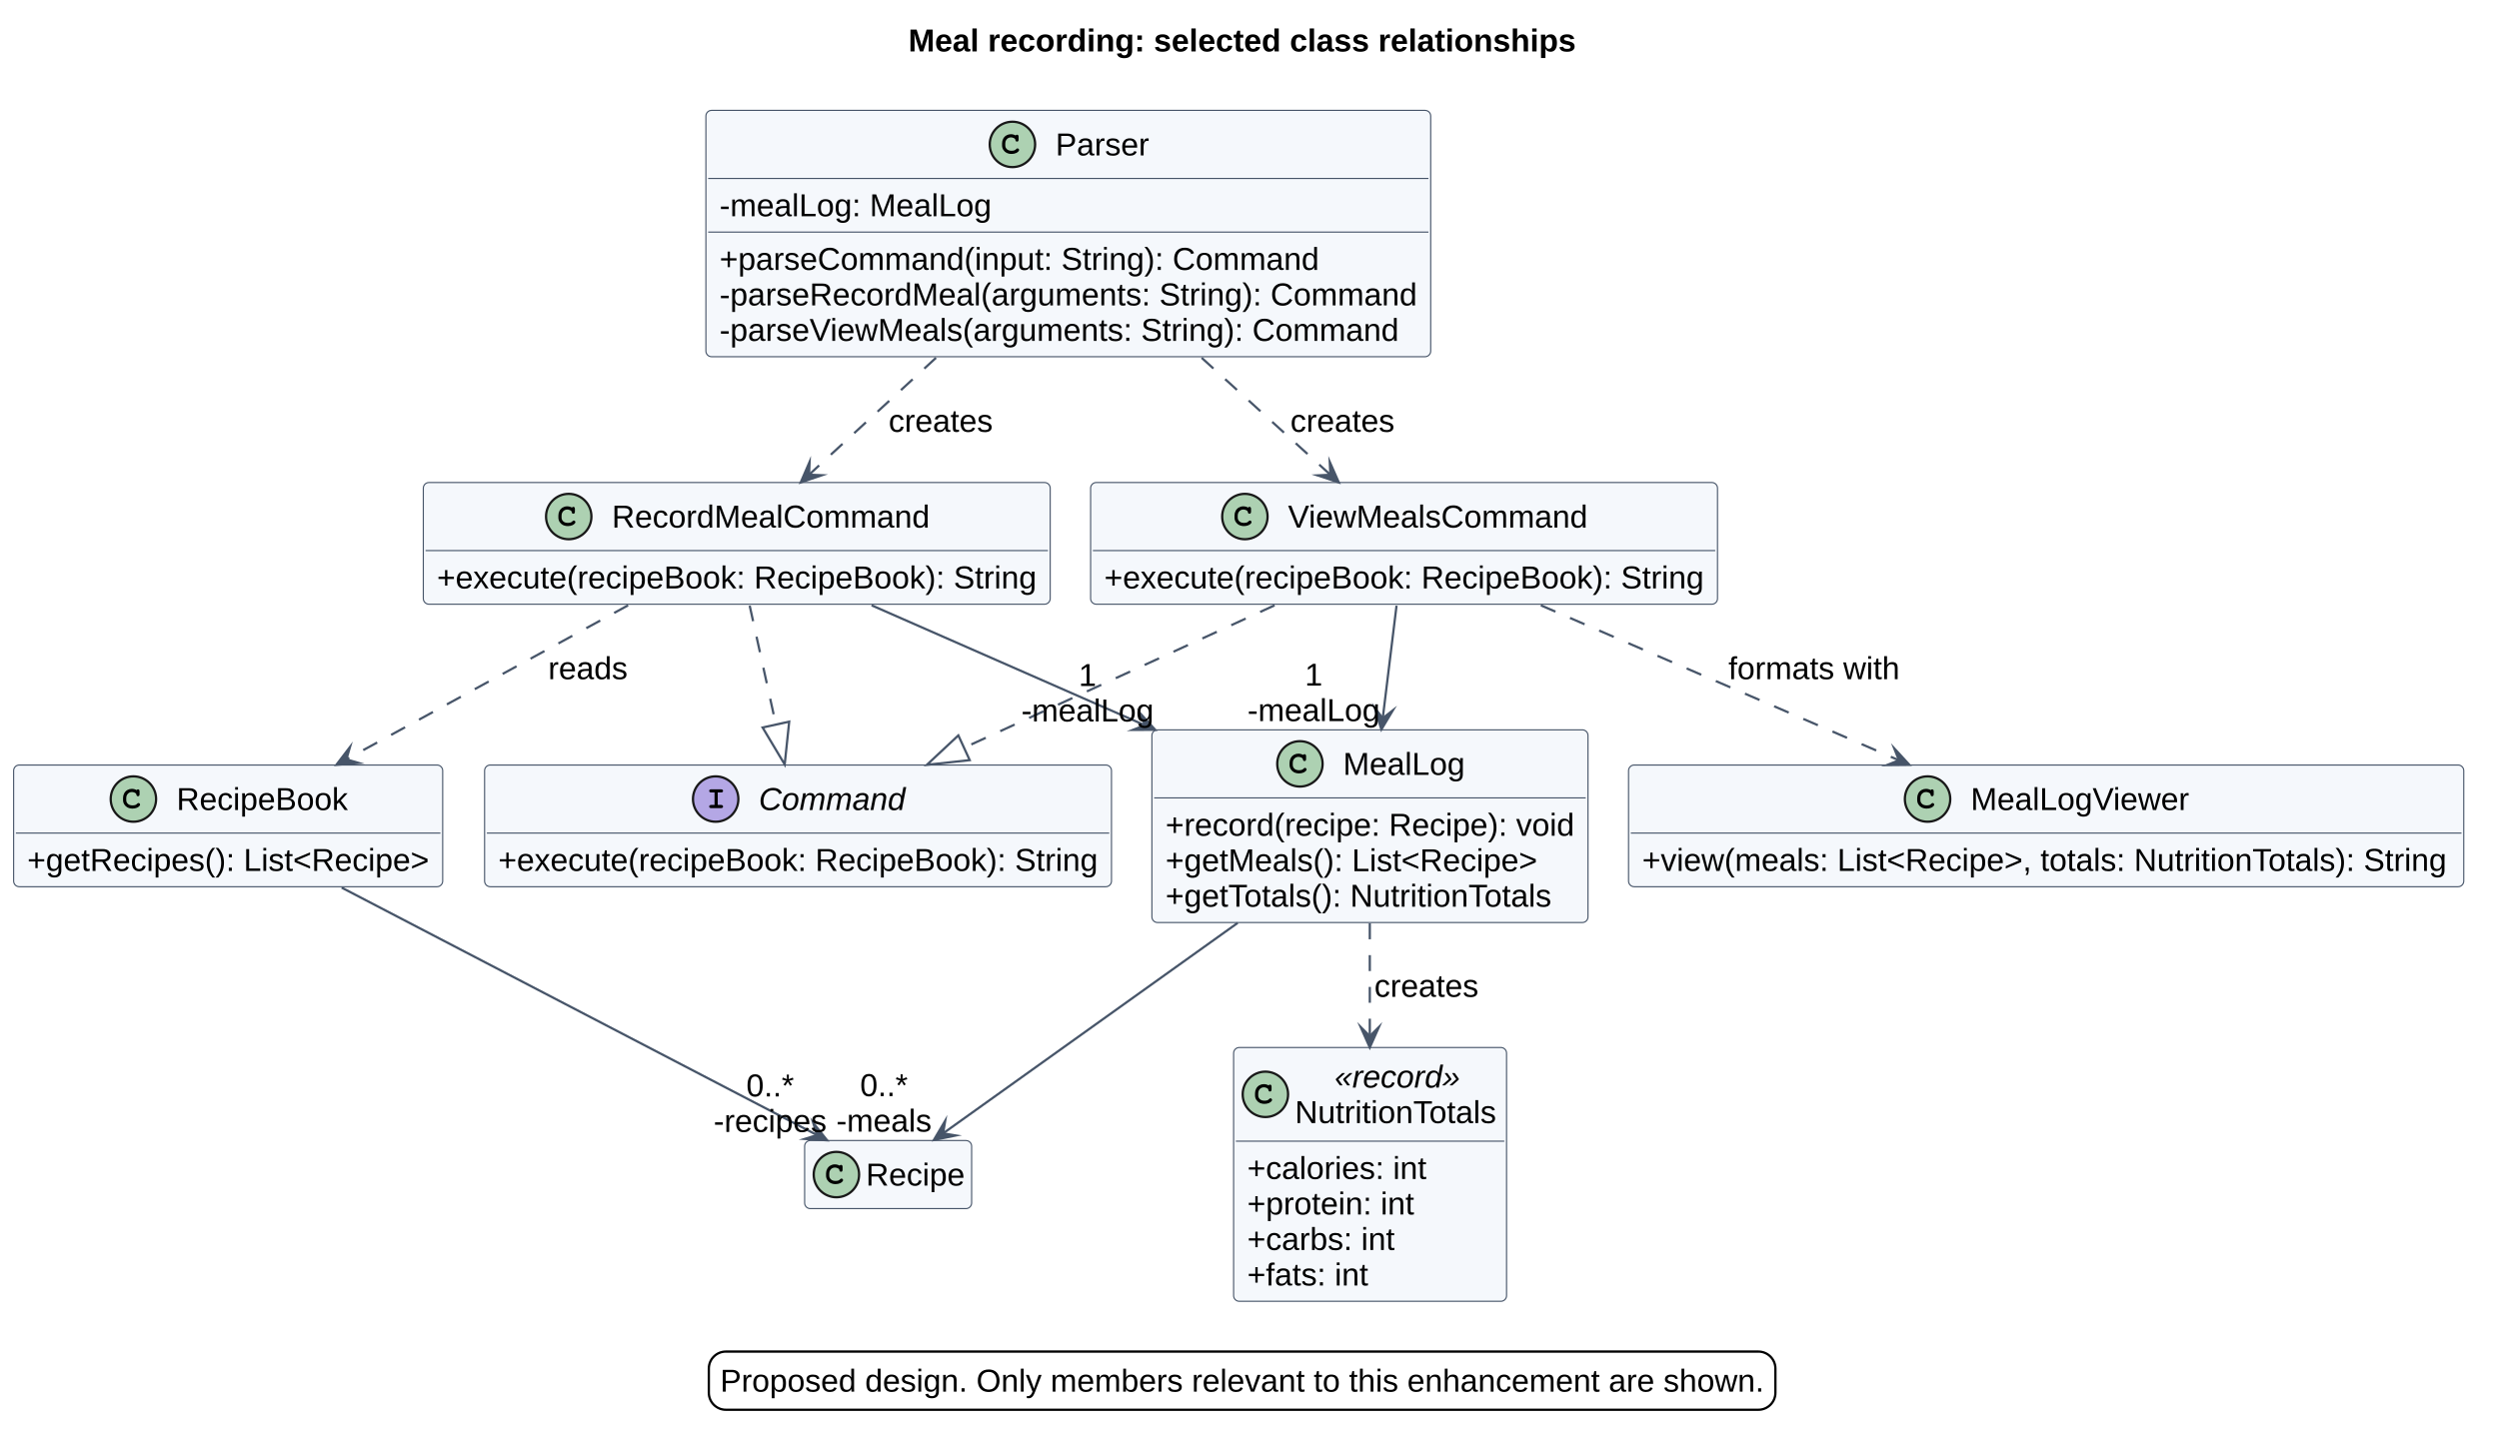
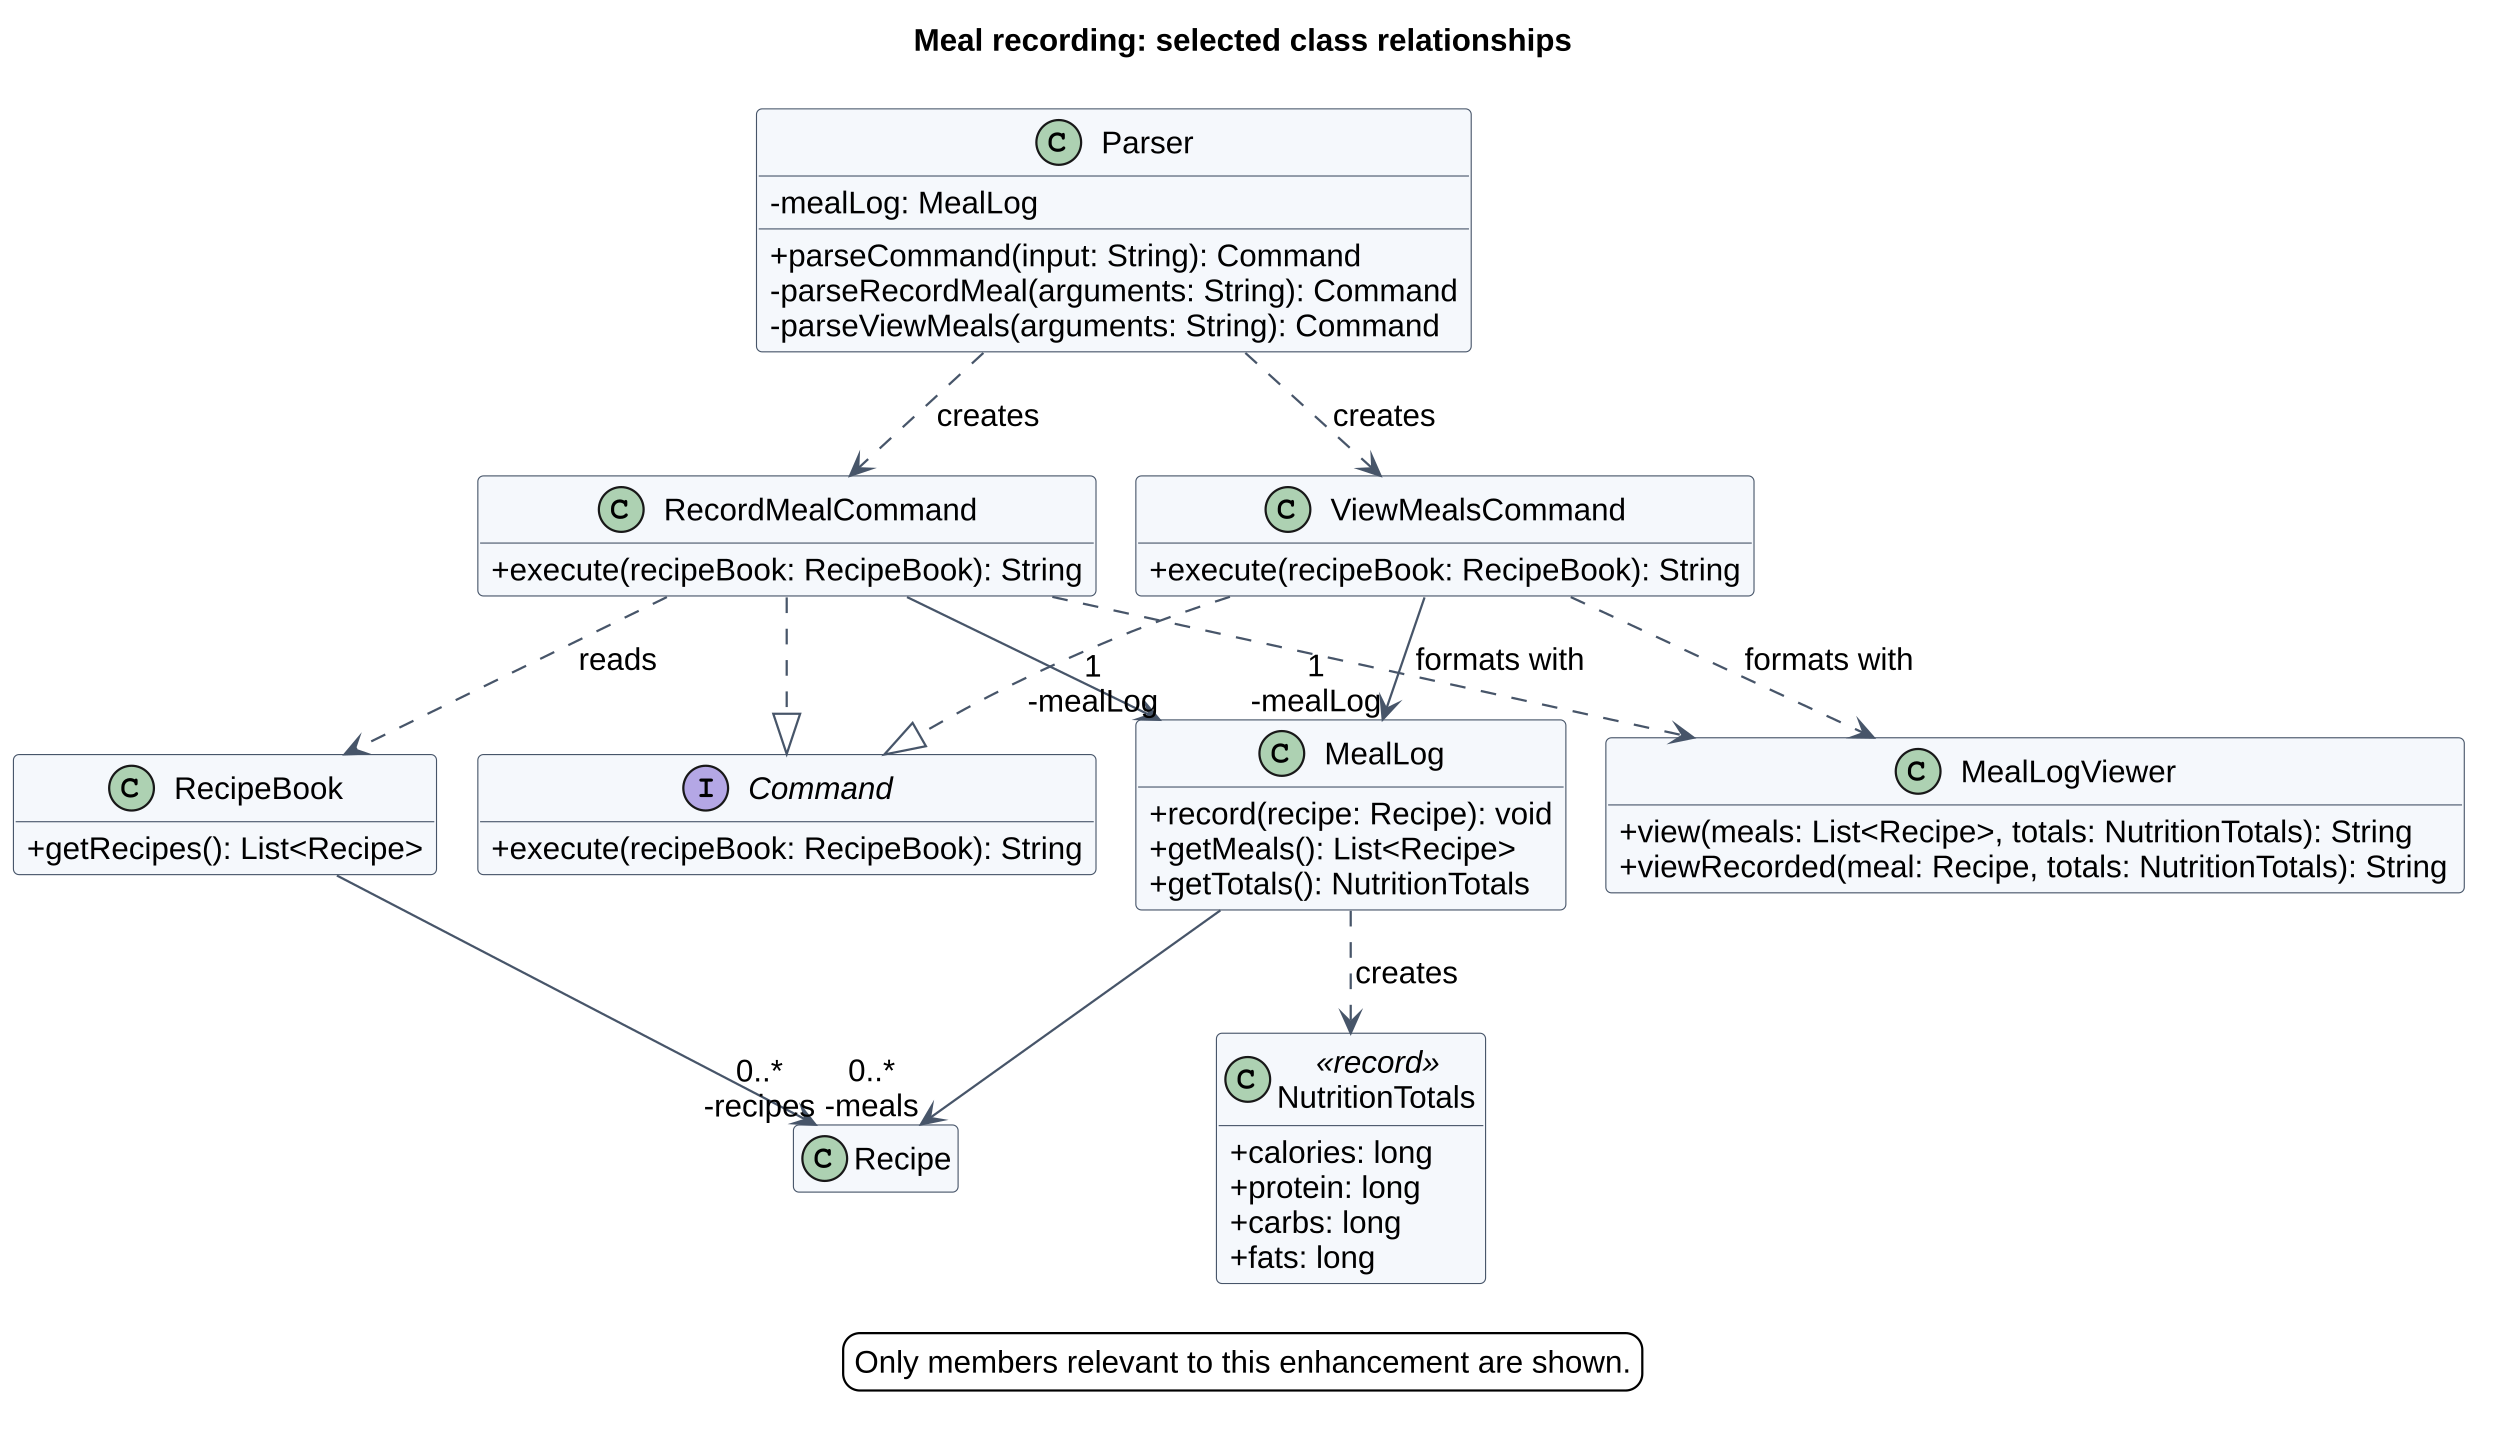
- <svg xmlns="http://www.w3.org/2000/svg" version="1.1" data-diagram-type="CLASS" style="width:1101px;height:640px;background:#FFFFFF;" width="1101px" height="640px" viewBox="0 0 1101 640" zoomAndPan="magnify" preserveAspectRatio="none" contentStyleType="text/css">
+ <svg xmlns="http://www.w3.org/2000/svg" version="1.1" data-diagram-type="CLASS" style="width:1117px;height:640px;background:#FFFFFF;" width="1117px" height="640px" viewBox="0 0 1117 640" zoomAndPan="magnify" preserveAspectRatio="none" contentStyleType="text/css">
  <defs />
  <g font-family="sans-serif" lengthAdjust="spacing">
    <g class="title" data-source-line="3">
-       <text x="400.195" y="22.674" fill="#000" font-size="14" textLength="294.109" font-weight="700" font-family="Arial">Meal recording: selected class relationships</text>
+       <text x="408.195" y="22.674" fill="#000" font-size="14" textLength="294.109" font-weight="700" font-family="Arial">Meal recording: selected class relationships</text>
    </g>
    <g class="entity" data-qualified-name="Parser" id="ent0001" data-source-line="9">
-       <rect x="311" y="48.641" width="319.337" height="108.563" fill="#F5F8FC" style="stroke:#475569;stroke-width:0.5;" rx="2.5" ry="2.5" />
-       <ellipse cx="446.051" cy="63.641" rx="10" ry="10" fill="#ADD1B2" style="stroke:#181818;stroke-width:1;" />
-       <path d="M447.458,59.703 Q447.583,59.531 447.739,59.453 Q447.895,59.359 448.067,59.359 Q448.379,59.359 448.567,59.578 Q448.77,59.781 448.77,60.281 L448.77,61.469 Q448.77,61.984 448.567,62.203 Q448.379,62.406 448.067,62.406 Q447.786,62.406 447.614,62.25 Q447.442,62.094 447.364,61.672 Q447.317,61.375 447.176,61.219 Q446.895,60.906 446.379,60.734 Q445.879,60.547 445.379,60.547 Q444.754,60.547 444.223,60.828 Q443.692,61.094 443.286,61.719 Q442.895,62.328 442.895,63.172 L442.895,64.078 Q442.895,65.094 443.629,65.766 Q444.364,66.438 445.661,66.438 Q446.442,66.438 446.989,66.234 Q447.301,66.109 447.661,65.75 Q447.879,65.531 447.989,65.469 Q448.114,65.391 448.27,65.391 Q448.551,65.391 448.77,65.609 Q448.989,65.828 448.989,66.109 Q448.989,66.391 448.692,66.719 Q448.27,67.203 447.614,67.469 Q446.739,67.844 445.676,67.844 Q444.426,67.844 443.426,67.328 Q442.629,66.922 442.051,66.047 Q441.489,65.156 441.489,64.109 L441.489,63.156 Q441.489,62.063 441.989,61.125 Q442.504,60.172 443.411,59.656 Q444.317,59.141 445.317,59.141 Q445.926,59.141 446.458,59.281 Q446.989,59.422 447.458,59.703 Z " fill="#000" />
-       <text x="465.051" y="68.494" fill="#000" font-size="14" textLength="41.234" font-family="Arial">Parser</text>
-       <line x1="312" y1="78.641" x2="629.337" y2="78.641" style="stroke:#475569;stroke-width:0.5;" />
-       <text x="317" y="95.314" fill="#000" font-size="14" textLength="119.848" font-family="Arial">-mealLog: MealLog</text>
-       <line x1="312" y1="102.281" x2="629.337" y2="102.281" style="stroke:#475569;stroke-width:0.5;" />
-       <text x="317" y="118.955" fill="#000" font-size="14" textLength="264.168" font-family="Arial">+parseCommand(input: String): Command</text>
-       <text x="317" y="134.596" fill="#000" font-size="14" textLength="307.337" font-family="Arial">-parseRecordMeal(arguments: String): Command</text>
-       <text x="317" y="150.236" fill="#000" font-size="14" textLength="299.551" font-family="Arial">-parseViewMeals(arguments: String): Command</text>
+       <rect x="338" y="48.641" width="319.337" height="108.563" fill="#F5F8FC" style="stroke:#475569;stroke-width:0.5;" rx="2.5" ry="2.5" />
+       <ellipse cx="473.051" cy="63.641" rx="10" ry="10" fill="#ADD1B2" style="stroke:#181818;stroke-width:1;" />
+       <path d="M474.458,59.703 Q474.583,59.531 474.739,59.453 Q474.895,59.359 475.067,59.359 Q475.379,59.359 475.567,59.578 Q475.77,59.781 475.77,60.281 L475.77,61.469 Q475.77,61.984 475.567,62.203 Q475.379,62.406 475.067,62.406 Q474.786,62.406 474.614,62.25 Q474.442,62.094 474.364,61.672 Q474.317,61.375 474.176,61.219 Q473.895,60.906 473.379,60.734 Q472.879,60.547 472.379,60.547 Q471.754,60.547 471.223,60.828 Q470.692,61.094 470.286,61.719 Q469.895,62.328 469.895,63.172 L469.895,64.078 Q469.895,65.094 470.629,65.766 Q471.364,66.438 472.661,66.438 Q473.442,66.438 473.989,66.234 Q474.301,66.109 474.661,65.75 Q474.879,65.531 474.989,65.469 Q475.114,65.391 475.27,65.391 Q475.551,65.391 475.77,65.609 Q475.989,65.828 475.989,66.109 Q475.989,66.391 475.692,66.719 Q475.27,67.203 474.614,67.469 Q473.739,67.844 472.676,67.844 Q471.426,67.844 470.426,67.328 Q469.629,66.922 469.051,66.047 Q468.489,65.156 468.489,64.109 L468.489,63.156 Q468.489,62.063 468.989,61.125 Q469.504,60.172 470.411,59.656 Q471.317,59.141 472.317,59.141 Q472.926,59.141 473.458,59.281 Q473.989,59.422 474.458,59.703 Z " fill="#000" />
+       <text x="492.051" y="68.494" fill="#000" font-size="14" textLength="41.234" font-family="Arial">Parser</text>
+       <line x1="339" y1="78.641" x2="656.337" y2="78.641" style="stroke:#475569;stroke-width:0.5;" />
+       <text x="344" y="95.314" fill="#000" font-size="14" textLength="119.848" font-family="Arial">-mealLog: MealLog</text>
+       <line x1="339" y1="102.281" x2="656.337" y2="102.281" style="stroke:#475569;stroke-width:0.5;" />
+       <text x="344" y="118.955" fill="#000" font-size="14" textLength="264.168" font-family="Arial">+parseCommand(input: String): Command</text>
+       <text x="344" y="134.596" fill="#000" font-size="14" textLength="307.337" font-family="Arial">-parseRecordMeal(arguments: String): Command</text>
+       <text x="344" y="150.236" fill="#000" font-size="14" textLength="299.551" font-family="Arial">-parseViewMeals(arguments: String): Command</text>
    </g>
    <g class="entity" data-qualified-name="Command" id="ent0002" data-source-line="15">
      <rect x="213.5" y="337.141" width="276.195" height="53.641" fill="#F5F8FC" style="stroke:#475569;stroke-width:0.5;" rx="2.5" ry="2.5" />
      <ellipse cx="315.308" cy="352.141" rx="10" ry="10" fill="#B4A7E5" style="stroke:#181818;stroke-width:1;" />
      <path d="M316.214,349.25 L316.214,354.734 L317.621,354.734 Q318.136,354.734 318.339,354.938 Q318.558,355.125 318.558,355.438 Q318.558,355.75 318.339,355.953 Q318.136,356.141 317.621,356.141 L313.386,356.141 Q312.886,356.141 312.667,355.953 Q312.464,355.75 312.464,355.438 Q312.464,355.125 312.667,354.938 Q312.886,354.734 313.386,354.734 L314.808,354.734 L314.808,349.25 L313.386,349.25 Q312.886,349.25 312.667,349.063 Q312.464,348.859 312.464,348.547 Q312.464,348.234 312.667,348.047 Q312.886,347.844 313.386,347.844 L317.621,347.859 Q318.136,347.859 318.339,348.047 Q318.558,348.234 318.558,348.547 Q318.558,348.859 318.339,349.063 Q318.136,349.25 317.621,349.25 L316.214,349.25 Z " fill="#000" />
      <text x="334.308" y="356.994" fill="#000" font-size="14" textLength="64.579" font-style="italic" font-family="Arial">Command</text>
      <line x1="214.5" y1="367.141" x2="488.695" y2="367.141" style="stroke:#475569;stroke-width:0.5;" />
      <text x="219.5" y="383.814" fill="#000" font-size="14" textLength="264.195" font-family="Arial">+execute(recipeBook: RecipeBook): String</text>
    </g>
    <g class="entity" data-qualified-name="RecordMealCommand" id="ent0003" data-source-line="18">
-       <rect x="186.5" y="212.641" width="276.195" height="53.641" fill="#F5F8FC" style="stroke:#475569;stroke-width:0.5;" rx="2.5" ry="2.5" />
-       <ellipse cx="250.57" cy="227.641" rx="10" ry="10" fill="#ADD1B2" style="stroke:#181818;stroke-width:1;" />
-       <path d="M251.977,223.703 Q252.102,223.531 252.258,223.453 Q252.414,223.359 252.586,223.359 Q252.898,223.359 253.086,223.578 Q253.289,223.781 253.289,224.281 L253.289,225.469 Q253.289,225.984 253.086,226.203 Q252.898,226.406 252.586,226.406 Q252.305,226.406 252.133,226.25 Q251.961,226.094 251.883,225.672 Q251.836,225.375 251.695,225.219 Q251.414,224.906 250.898,224.734 Q250.398,224.547 249.898,224.547 Q249.273,224.547 248.742,224.828 Q248.211,225.094 247.805,225.719 Q247.414,226.328 247.414,227.172 L247.414,228.078 Q247.414,229.094 248.148,229.766 Q248.883,230.438 250.18,230.438 Q250.961,230.438 251.508,230.234 Q251.82,230.109 252.18,229.75 Q252.398,229.531 252.508,229.469 Q252.633,229.391 252.789,229.391 Q253.07,229.391 253.289,229.609 Q253.508,229.828 253.508,230.109 Q253.508,230.391 253.211,230.719 Q252.789,231.203 252.133,231.469 Q251.258,231.844 250.195,231.844 Q248.945,231.844 247.945,231.328 Q247.148,230.922 246.57,230.047 Q246.008,229.156 246.008,228.109 L246.008,227.156 Q246.008,226.063 246.508,225.125 Q247.023,224.172 247.93,223.656 Q248.836,223.141 249.836,223.141 Q250.445,223.141 250.977,223.281 Q251.508,223.422 251.977,223.703 Z " fill="#000" />
-       <text x="269.57" y="232.494" fill="#000" font-size="14" textLength="140.055" font-family="Arial">RecordMealCommand</text>
-       <line x1="187.5" y1="242.641" x2="461.695" y2="242.641" style="stroke:#475569;stroke-width:0.5;" />
-       <text x="192.5" y="259.314" fill="#000" font-size="14" textLength="264.195" font-family="Arial">+execute(recipeBook: RecipeBook): String</text>
+       <rect x="213.5" y="212.641" width="276.195" height="53.641" fill="#F5F8FC" style="stroke:#475569;stroke-width:0.5;" rx="2.5" ry="2.5" />
+       <ellipse cx="277.57" cy="227.641" rx="10" ry="10" fill="#ADD1B2" style="stroke:#181818;stroke-width:1;" />
+       <path d="M278.977,223.703 Q279.102,223.531 279.258,223.453 Q279.414,223.359 279.586,223.359 Q279.898,223.359 280.086,223.578 Q280.289,223.781 280.289,224.281 L280.289,225.469 Q280.289,225.984 280.086,226.203 Q279.898,226.406 279.586,226.406 Q279.305,226.406 279.133,226.25 Q278.961,226.094 278.883,225.672 Q278.836,225.375 278.695,225.219 Q278.414,224.906 277.898,224.734 Q277.398,224.547 276.898,224.547 Q276.273,224.547 275.742,224.828 Q275.211,225.094 274.805,225.719 Q274.414,226.328 274.414,227.172 L274.414,228.078 Q274.414,229.094 275.148,229.766 Q275.883,230.438 277.18,230.438 Q277.961,230.438 278.508,230.234 Q278.82,230.109 279.18,229.75 Q279.398,229.531 279.508,229.469 Q279.633,229.391 279.789,229.391 Q280.07,229.391 280.289,229.609 Q280.508,229.828 280.508,230.109 Q280.508,230.391 280.211,230.719 Q279.789,231.203 279.133,231.469 Q278.258,231.844 277.195,231.844 Q275.945,231.844 274.945,231.328 Q274.148,230.922 273.57,230.047 Q273.008,229.156 273.008,228.109 L273.008,227.156 Q273.008,226.063 273.508,225.125 Q274.023,224.172 274.93,223.656 Q275.836,223.141 276.836,223.141 Q277.445,223.141 277.977,223.281 Q278.508,223.422 278.977,223.703 Z " fill="#000" />
+       <text x="296.57" y="232.494" fill="#000" font-size="14" textLength="140.055" font-family="Arial">RecordMealCommand</text>
+       <line x1="214.5" y1="242.641" x2="488.695" y2="242.641" style="stroke:#475569;stroke-width:0.5;" />
+       <text x="219.5" y="259.314" fill="#000" font-size="14" textLength="264.195" font-family="Arial">+execute(recipeBook: RecipeBook): String</text>
    </g>
    <g class="entity" data-qualified-name="ViewMealsCommand" id="ent0004" data-source-line="21">
-       <rect x="480.5" y="212.641" width="276.195" height="53.641" fill="#F5F8FC" style="stroke:#475569;stroke-width:0.5;" rx="2.5" ry="2.5" />
-       <ellipse cx="548.463" cy="227.641" rx="10" ry="10" fill="#ADD1B2" style="stroke:#181818;stroke-width:1;" />
-       <path d="M549.87,223.703 Q549.995,223.531 550.151,223.453 Q550.307,223.359 550.479,223.359 Q550.792,223.359 550.979,223.578 Q551.182,223.781 551.182,224.281 L551.182,225.469 Q551.182,225.984 550.979,226.203 Q550.792,226.406 550.479,226.406 Q550.198,226.406 550.026,226.25 Q549.854,226.094 549.776,225.672 Q549.729,225.375 549.588,225.219 Q549.307,224.906 548.792,224.734 Q548.292,224.547 547.792,224.547 Q547.167,224.547 546.635,224.828 Q546.104,225.094 545.698,225.719 Q545.307,226.328 545.307,227.172 L545.307,228.078 Q545.307,229.094 546.042,229.766 Q546.776,230.438 548.073,230.438 Q548.854,230.438 549.401,230.234 Q549.713,230.109 550.073,229.75 Q550.292,229.531 550.401,229.469 Q550.526,229.391 550.682,229.391 Q550.963,229.391 551.182,229.609 Q551.401,229.828 551.401,230.109 Q551.401,230.391 551.104,230.719 Q550.682,231.203 550.026,231.469 Q549.151,231.844 548.088,231.844 Q546.838,231.844 545.838,231.328 Q545.042,230.922 544.463,230.047 Q543.901,229.156 543.901,228.109 L543.901,227.156 Q543.901,226.063 544.401,225.125 Q544.917,224.172 545.823,223.656 Q546.729,223.141 547.729,223.141 Q548.338,223.141 548.87,223.281 Q549.401,223.422 549.87,223.703 Z " fill="#000" />
-       <text x="567.463" y="232.494" fill="#000" font-size="14" textLength="132.269" font-family="Arial">ViewMealsCommand</text>
-       <line x1="481.5" y1="242.641" x2="755.695" y2="242.641" style="stroke:#475569;stroke-width:0.5;" />
-       <text x="486.5" y="259.314" fill="#000" font-size="14" textLength="264.195" font-family="Arial">+execute(recipeBook: RecipeBook): String</text>
+       <rect x="507.5" y="212.641" width="276.195" height="53.641" fill="#F5F8FC" style="stroke:#475569;stroke-width:0.5;" rx="2.5" ry="2.5" />
+       <ellipse cx="575.463" cy="227.641" rx="10" ry="10" fill="#ADD1B2" style="stroke:#181818;stroke-width:1;" />
+       <path d="M576.87,223.703 Q576.995,223.531 577.151,223.453 Q577.307,223.359 577.479,223.359 Q577.792,223.359 577.979,223.578 Q578.182,223.781 578.182,224.281 L578.182,225.469 Q578.182,225.984 577.979,226.203 Q577.792,226.406 577.479,226.406 Q577.198,226.406 577.026,226.25 Q576.854,226.094 576.776,225.672 Q576.729,225.375 576.588,225.219 Q576.307,224.906 575.792,224.734 Q575.292,224.547 574.792,224.547 Q574.167,224.547 573.635,224.828 Q573.104,225.094 572.698,225.719 Q572.307,226.328 572.307,227.172 L572.307,228.078 Q572.307,229.094 573.042,229.766 Q573.776,230.438 575.073,230.438 Q575.854,230.438 576.401,230.234 Q576.713,230.109 577.073,229.75 Q577.292,229.531 577.401,229.469 Q577.526,229.391 577.682,229.391 Q577.963,229.391 578.182,229.609 Q578.401,229.828 578.401,230.109 Q578.401,230.391 578.104,230.719 Q577.682,231.203 577.026,231.469 Q576.151,231.844 575.088,231.844 Q573.838,231.844 572.838,231.328 Q572.042,230.922 571.463,230.047 Q570.901,229.156 570.901,228.109 L570.901,227.156 Q570.901,226.063 571.401,225.125 Q571.917,224.172 572.823,223.656 Q573.729,223.141 574.729,223.141 Q575.338,223.141 575.87,223.281 Q576.401,223.422 576.87,223.703 Z " fill="#000" />
+       <text x="594.463" y="232.494" fill="#000" font-size="14" textLength="132.269" font-family="Arial">ViewMealsCommand</text>
+       <line x1="508.5" y1="242.641" x2="782.695" y2="242.641" style="stroke:#475569;stroke-width:0.5;" />
+       <text x="513.5" y="259.314" fill="#000" font-size="14" textLength="264.195" font-family="Arial">+execute(recipeBook: RecipeBook): String</text>
    </g>
    <g class="entity" data-qualified-name="MealLog" id="ent0005" data-source-line="24">
      <rect x="507.5" y="321.641" width="192.134" height="84.922" fill="#F5F8FC" style="stroke:#475569;stroke-width:0.5;" rx="2.5" ry="2.5" />
      <ellipse cx="572.715" cy="336.641" rx="10" ry="10" fill="#ADD1B2" style="stroke:#181818;stroke-width:1;" />
      <path d="M574.122,332.703 Q574.247,332.531 574.403,332.453 Q574.559,332.359 574.731,332.359 Q575.043,332.359 575.231,332.578 Q575.434,332.781 575.434,333.281 L575.434,334.469 Q575.434,334.984 575.231,335.203 Q575.043,335.406 574.731,335.406 Q574.45,335.406 574.278,335.25 Q574.106,335.094 574.028,334.672 Q573.981,334.375 573.84,334.219 Q573.559,333.906 573.043,333.734 Q572.543,333.547 572.043,333.547 Q571.418,333.547 570.887,333.828 Q570.356,334.094 569.95,334.719 Q569.559,335.328 569.559,336.172 L569.559,337.078 Q569.559,338.094 570.293,338.766 Q571.028,339.438 572.325,339.438 Q573.106,339.438 573.653,339.234 Q573.965,339.109 574.325,338.75 Q574.543,338.531 574.653,338.469 Q574.778,338.391 574.934,338.391 Q575.215,338.391 575.434,338.609 Q575.653,338.828 575.653,339.109 Q575.653,339.391 575.356,339.719 Q574.934,340.203 574.278,340.469 Q573.403,340.844 572.34,340.844 Q571.09,340.844 570.09,340.328 Q569.293,339.922 568.715,339.047 Q568.153,338.156 568.153,337.109 L568.153,336.156 Q568.153,335.063 568.653,334.125 Q569.168,333.172 570.075,332.656 Q570.981,332.141 571.981,332.141 Q572.59,332.141 573.122,332.281 Q573.653,332.422 574.122,332.703 Z " fill="#000" />
      <text x="591.715" y="341.494" fill="#000" font-size="14" textLength="53.703" font-family="Arial">MealLog</text>
      <line x1="508.5" y1="351.641" x2="698.634" y2="351.641" style="stroke:#475569;stroke-width:0.5;" />
      <text x="513.5" y="368.314" fill="#000" font-size="14" textLength="180.134" font-family="Arial">+record(recipe: Recipe): void</text>
      <text x="513.5" y="383.955" fill="#000" font-size="14" textLength="163.803" font-family="Arial">+getMeals(): List&lt;Recipe&gt;</text>
      <text x="513.5" y="399.596" fill="#000" font-size="14" textLength="173.12" font-family="Arial">+getTotals(): NutritionTotals</text>
    </g>
    <g class="entity" data-qualified-name="NutritionTotals" id="ent0006" data-source-line="29">
      <rect x="543.5" y="461.641" width="120.255" height="111.844" fill="#F5F8FC" style="stroke:#475569;stroke-width:0.5;" rx="2.5" ry="2.5" />
      <ellipse cx="557.5" cy="482.281" rx="10" ry="10" fill="#ADD1B2" style="stroke:#181818;stroke-width:1;" />
      <path d="M558.906,478.344 Q559.031,478.172 559.188,478.094 Q559.344,478 559.516,478 Q559.828,478 560.016,478.219 Q560.219,478.422 560.219,478.922 L560.219,480.109 Q560.219,480.625 560.016,480.844 Q559.828,481.047 559.516,481.047 Q559.234,481.047 559.063,480.891 Q558.891,480.734 558.813,480.313 Q558.766,480.016 558.625,479.859 Q558.344,479.547 557.828,479.375 Q557.328,479.188 556.828,479.188 Q556.203,479.188 555.672,479.469 Q555.141,479.734 554.734,480.359 Q554.344,480.969 554.344,481.813 L554.344,482.719 Q554.344,483.734 555.078,484.406 Q555.813,485.078 557.109,485.078 Q557.891,485.078 558.438,484.875 Q558.75,484.75 559.109,484.391 Q559.328,484.172 559.438,484.109 Q559.563,484.031 559.719,484.031 Q560,484.031 560.219,484.25 Q560.438,484.469 560.438,484.75 Q560.438,485.031 560.141,485.359 Q559.719,485.844 559.063,486.109 Q558.188,486.484 557.125,486.484 Q555.875,486.484 554.875,485.969 Q554.078,485.563 553.5,484.688 Q552.938,483.797 552.938,482.75 L552.938,481.797 Q552.938,480.703 553.438,479.766 Q553.953,478.813 554.859,478.297 Q555.766,477.781 556.766,477.781 Q557.375,477.781 557.906,477.922 Q558.438,478.063 558.906,478.344 Z " fill="#000" />
      <text x="588" y="479.314" fill="#000" font-size="14" textLength="55.255" font-style="italic" font-family="Arial">«record»</text>
      <text x="570.5" y="494.955" fill="#000" font-size="14" textLength="90.255" font-family="Arial">NutritionTotals</text>
      <line x1="544.5" y1="502.922" x2="662.755" y2="502.922" style="stroke:#475569;stroke-width:0.5;" />
-       <text x="549.5" y="519.596" fill="#000" font-size="14" textLength="78.982" font-family="Arial">+calories: int</text>
-       <text x="549.5" y="535.236" fill="#000" font-size="14" textLength="73.548" font-family="Arial">+protein: int</text>
-       <text x="549.5" y="550.877" fill="#000" font-size="14" textLength="64.976" font-family="Arial">+carbs: int</text>
-       <text x="549.5" y="566.518" fill="#000" font-size="14" textLength="53.307" font-family="Arial">+fats: int</text>
+       <text x="549.5" y="519.596" fill="#000" font-size="14" textLength="90.665" font-family="Arial">+calories: long</text>
+       <text x="549.5" y="535.236" fill="#000" font-size="14" textLength="85.23" font-family="Arial">+protein: long</text>
+       <text x="549.5" y="550.877" fill="#000" font-size="14" textLength="76.658" font-family="Arial">+carbs: long</text>
+       <text x="549.5" y="566.518" fill="#000" font-size="14" textLength="64.989" font-family="Arial">+fats: long</text>
    </g>
    <g class="entity" data-qualified-name="MealLogViewer" id="ent0007" data-source-line="35">
-       <rect x="717.5" y="337.141" width="367.975" height="53.641" fill="#F5F8FC" style="stroke:#475569;stroke-width:0.5;" rx="2.5" ry="2.5" />
-       <ellipse cx="849.239" cy="352.141" rx="10" ry="10" fill="#ADD1B2" style="stroke:#181818;stroke-width:1;" />
-       <path d="M850.646,348.203 Q850.771,348.031 850.927,347.953 Q851.083,347.859 851.255,347.859 Q851.567,347.859 851.755,348.078 Q851.958,348.281 851.958,348.781 L851.958,349.969 Q851.958,350.484 851.755,350.703 Q851.567,350.906 851.255,350.906 Q850.974,350.906 850.802,350.75 Q850.63,350.594 850.552,350.172 Q850.505,349.875 850.364,349.719 Q850.083,349.406 849.567,349.234 Q849.067,349.047 848.567,349.047 Q847.942,349.047 847.411,349.328 Q846.88,349.594 846.474,350.219 Q846.083,350.828 846.083,351.672 L846.083,352.578 Q846.083,353.594 846.817,354.266 Q847.552,354.938 848.849,354.938 Q849.63,354.938 850.177,354.734 Q850.489,354.609 850.849,354.25 Q851.067,354.031 851.177,353.969 Q851.302,353.891 851.458,353.891 Q851.739,353.891 851.958,354.109 Q852.177,354.328 852.177,354.609 Q852.177,354.891 851.88,355.219 Q851.458,355.703 850.802,355.969 Q849.927,356.344 848.864,356.344 Q847.614,356.344 846.614,355.828 Q845.817,355.422 845.239,354.547 Q844.677,353.656 844.677,352.609 L844.677,351.656 Q844.677,350.563 845.177,349.625 Q845.692,348.672 846.599,348.156 Q847.505,347.641 848.505,347.641 Q849.114,347.641 849.646,347.781 Q850.177,347.922 850.646,348.203 Z " fill="#000" />
-       <text x="868.239" y="356.994" fill="#000" font-size="14" textLength="96.496" font-family="Arial">MealLogViewer</text>
-       <line x1="718.5" y1="367.141" x2="1084.475" y2="367.141" style="stroke:#475569;stroke-width:0.5;" />
-       <text x="723.5" y="383.814" fill="#000" font-size="14" textLength="355.975" font-family="Arial">+view(meals: List&lt;Recipe&gt;, totals: NutritionTotals): String</text>
+       <rect x="717.5" y="329.641" width="383.54" height="69.281" fill="#F5F8FC" style="stroke:#475569;stroke-width:0.5;" rx="2.5" ry="2.5" />
+       <ellipse cx="857.022" cy="344.641" rx="10" ry="10" fill="#ADD1B2" style="stroke:#181818;stroke-width:1;" />
+       <path d="M858.428,340.703 Q858.553,340.531 858.709,340.453 Q858.866,340.359 859.038,340.359 Q859.35,340.359 859.538,340.578 Q859.741,340.781 859.741,341.281 L859.741,342.469 Q859.741,342.984 859.538,343.203 Q859.35,343.406 859.038,343.406 Q858.756,343.406 858.584,343.25 Q858.413,343.094 858.334,342.672 Q858.288,342.375 858.147,342.219 Q857.866,341.906 857.35,341.734 Q856.85,341.547 856.35,341.547 Q855.725,341.547 855.194,341.828 Q854.663,342.094 854.256,342.719 Q853.866,343.328 853.866,344.172 L853.866,345.078 Q853.866,346.094 854.6,346.766 Q855.334,347.438 856.631,347.438 Q857.413,347.438 857.959,347.234 Q858.272,347.109 858.631,346.75 Q858.85,346.531 858.959,346.469 Q859.084,346.391 859.241,346.391 Q859.522,346.391 859.741,346.609 Q859.959,346.828 859.959,347.109 Q859.959,347.391 859.663,347.719 Q859.241,348.203 858.584,348.469 Q857.709,348.844 856.647,348.844 Q855.397,348.844 854.397,348.328 Q853.6,347.922 853.022,347.047 Q852.459,346.156 852.459,345.109 L852.459,344.156 Q852.459,343.063 852.959,342.125 Q853.475,341.172 854.381,340.656 Q855.288,340.141 856.288,340.141 Q856.897,340.141 857.428,340.281 Q857.959,340.422 858.428,340.703 Z " fill="#000" />
+       <text x="876.022" y="349.494" fill="#000" font-size="14" textLength="96.496" font-family="Arial">MealLogViewer</text>
+       <line x1="718.5" y1="359.641" x2="1100.04" y2="359.641" style="stroke:#475569;stroke-width:0.5;" />
+       <text x="723.5" y="376.314" fill="#000" font-size="14" textLength="355.975" font-family="Arial">+view(meals: List&lt;Recipe&gt;, totals: NutritionTotals): String</text>
+       <text x="723.5" y="391.955" fill="#000" font-size="14" textLength="371.54" font-family="Arial">+viewRecorded(meal: Recipe, totals: NutritionTotals): String</text>
    </g>
-     <g class="entity" data-qualified-name="RecipeBook" id="ent0008" data-source-line="38">
+     <g class="entity" data-qualified-name="RecipeBook" id="ent0008" data-source-line="39">
      <rect x="6" y="337.141" width="189.037" height="53.641" fill="#F5F8FC" style="stroke:#475569;stroke-width:0.5;" rx="2.5" ry="2.5" />
      <ellipse cx="58.774" cy="352.141" rx="10" ry="10" fill="#ADD1B2" style="stroke:#181818;stroke-width:1;" />
      <path d="M60.18,348.203 Q60.305,348.031 60.461,347.953 Q60.618,347.859 60.79,347.859 Q61.102,347.859 61.29,348.078 Q61.493,348.281 61.493,348.781 L61.493,349.969 Q61.493,350.484 61.29,350.703 Q61.102,350.906 60.79,350.906 Q60.508,350.906 60.336,350.75 Q60.165,350.594 60.086,350.172 Q60.04,349.875 59.899,349.719 Q59.618,349.406 59.102,349.234 Q58.602,349.047 58.102,349.047 Q57.477,349.047 56.946,349.328 Q56.415,349.594 56.008,350.219 Q55.618,350.828 55.618,351.672 L55.618,352.578 Q55.618,353.594 56.352,354.266 Q57.086,354.938 58.383,354.938 Q59.165,354.938 59.711,354.734 Q60.024,354.609 60.383,354.25 Q60.602,354.031 60.711,353.969 Q60.836,353.891 60.993,353.891 Q61.274,353.891 61.493,354.109 Q61.711,354.328 61.711,354.609 Q61.711,354.891 61.415,355.219 Q60.993,355.703 60.336,355.969 Q59.461,356.344 58.399,356.344 Q57.149,356.344 56.149,355.828 Q55.352,355.422 54.774,354.547 Q54.211,353.656 54.211,352.609 L54.211,351.656 Q54.211,350.563 54.711,349.625 Q55.227,348.672 56.133,348.156 Q57.04,347.641 58.04,347.641 Q58.649,347.641 59.18,347.781 Q59.711,347.922 60.18,348.203 Z " fill="#000" />
      <text x="77.774" y="356.994" fill="#000" font-size="14" textLength="75.489" font-family="Arial">RecipeBook</text>
      <line x1="7" y1="367.141" x2="194.037" y2="367.141" style="stroke:#475569;stroke-width:0.5;" />
      <text x="12" y="383.814" fill="#000" font-size="14" textLength="177.037" font-family="Arial">+getRecipes(): List&lt;Recipe&gt;</text>
    </g>
-     <g class="entity" data-qualified-name="Recipe" id="ent0009" data-source-line="41">
+     <g class="entity" data-qualified-name="Recipe" id="ent0009" data-source-line="42">
      <rect x="354.5" y="502.641" width="73.579" height="30" fill="#F5F8FC" style="stroke:#475569;stroke-width:0.5;" rx="2.5" ry="2.5" />
      <ellipse cx="368.5" cy="517.641" rx="10" ry="10" fill="#ADD1B2" style="stroke:#181818;stroke-width:1;" />
      <path d="M369.906,513.703 Q370.031,513.531 370.188,513.453 Q370.344,513.359 370.516,513.359 Q370.828,513.359 371.016,513.578 Q371.219,513.781 371.219,514.281 L371.219,515.469 Q371.219,515.984 371.016,516.203 Q370.828,516.406 370.516,516.406 Q370.234,516.406 370.063,516.25 Q369.891,516.094 369.813,515.672 Q369.766,515.375 369.625,515.219 Q369.344,514.906 368.828,514.734 Q368.328,514.547 367.828,514.547 Q367.203,514.547 366.672,514.828 Q366.141,515.094 365.734,515.719 Q365.344,516.328 365.344,517.172 L365.344,518.078 Q365.344,519.094 366.078,519.766 Q366.813,520.438 368.109,520.438 Q368.891,520.438 369.438,520.234 Q369.75,520.109 370.109,519.75 Q370.328,519.531 370.438,519.469 Q370.563,519.391 370.719,519.391 Q371,519.391 371.219,519.609 Q371.438,519.828 371.438,520.109 Q371.438,520.391 371.141,520.719 Q370.719,521.203 370.063,521.469 Q369.188,521.844 368.125,521.844 Q366.875,521.844 365.875,521.328 Q365.078,520.922 364.5,520.047 Q363.938,519.156 363.938,518.109 L363.938,517.156 Q363.938,516.063 364.438,515.125 Q364.953,514.172 365.859,513.656 Q366.766,513.141 367.766,513.141 Q368.375,513.141 368.906,513.281 Q369.438,513.422 369.906,513.703 Z " fill="#000" />
      <text x="381.5" y="522.494" fill="#000" font-size="14" textLength="43.579" font-family="Arial">Recipe</text>
    </g>
    <g class="link" data-entity-1="ent0001" data-entity-2="ent0003" id="lnk10" data-link-type="dependency">
-       <polygon points="352.776,212.592,362.106,209.436,356.453,209.204,356.685,203.552,352.776,212.592" fill="#475569" style="stroke:#475569;stroke-width:1;stroke-linejoin:miter;stroke-miterlimit:10;" />
-       <path d="M412.377,157.685 C391.861,176.585 373.385,193.606 356.453,209.204" style="stroke:#475569;stroke-width:1;stroke-dasharray:7,7;" fill="none" />
-       <text x="391.5" y="190.314" fill="#000" font-size="14" textLength="45.91" font-family="Arial">creates</text>
+       <polygon points="379.776,212.592,389.106,209.436,383.453,209.204,383.685,203.552,379.776,212.592" fill="#475569" style="stroke:#475569;stroke-width:1;stroke-linejoin:miter;stroke-miterlimit:10;" />
+       <path d="M439.377,157.685 C418.861,176.585 400.385,193.606 383.453,209.204" style="stroke:#475569;stroke-width:1;stroke-dasharray:7,7;" fill="none" />
+       <text x="418.5" y="190.314" fill="#000" font-size="14" textLength="45.91" font-family="Arial">creates</text>
    </g>
    <g class="link" data-entity-1="ent0001" data-entity-2="ent0004" id="lnk11" data-link-type="dependency">
-       <polygon points="589.837,212.592,585.866,203.579,586.136,209.229,580.486,209.499,589.837,212.592" fill="#475569" style="stroke:#475569;stroke-width:1;stroke-linejoin:miter;stroke-miterlimit:10;" />
-       <path d="M529.419,157.685 C550.216,176.585 568.973,193.631 586.136,209.229" style="stroke:#475569;stroke-width:1;stroke-dasharray:7,7;" fill="none" />
-       <text x="568.5" y="190.314" fill="#000" font-size="14" textLength="45.91" font-family="Arial">creates</text>
+       <polygon points="616.837,212.592,612.866,203.579,613.136,209.229,607.486,209.499,616.837,212.592" fill="#475569" style="stroke:#475569;stroke-width:1;stroke-linejoin:miter;stroke-miterlimit:10;" />
+       <path d="M556.419,157.685 C577.216,176.585 595.973,193.631 613.136,209.229" style="stroke:#475569;stroke-width:1;stroke-dasharray:7,7;" fill="none" />
+       <text x="595.5" y="190.314" fill="#000" font-size="14" textLength="45.91" font-family="Arial">creates</text>
    </g>
    <g class="link" data-entity-1="ent0003" data-entity-2="ent0002" id="lnk12" data-link-type="extension">
-       <polygon points="345.717,336.905,347.702,318.035,335.984,320.618,345.717,336.905" fill="none" style="stroke:#475569;stroke-width:1;stroke-linejoin:miter;stroke-miterlimit:10;" />
-       <path d="M330.292,266.92 C334.848,287.589 337.29,298.669 341.843,319.327" style="stroke:#475569;stroke-width:1;stroke-dasharray:7,7;" fill="none" />
+       <polygon points="351.5,336.905,357.5,318.905,345.5,318.905,351.5,336.905" fill="none" style="stroke:#475569;stroke-width:1;stroke-linejoin:miter;stroke-miterlimit:10;" />
+       <path d="M351.5,266.92 C351.5,287.589 351.5,298.247 351.5,318.905" style="stroke:#475569;stroke-width:1;stroke-dasharray:7,7;" fill="none" />
    </g>
    <g class="link" data-entity-1="ent0004" data-entity-2="ent0002" id="lnk13" data-link-type="extension">
-       <polygon points="408.363,337.052,427.225,334.999,422.221,324.092,408.363,337.052" fill="none" style="stroke:#475569;stroke-width:1;stroke-linejoin:miter;stroke-miterlimit:10;" />
-       <path d="M561.549,266.77 C516.369,287.499 469.881,308.827 424.723,329.546" style="stroke:#475569;stroke-width:1;stroke-dasharray:7,7;" fill="none" />
+       <polygon points="395.098,337.117,413.703,333.394,407.748,322.976,395.098,337.117" fill="none" style="stroke:#475569;stroke-width:1;stroke-linejoin:miter;stroke-miterlimit:10;" />
+       <path d="M549.534,266.641 C532.659,272.037 515.414,278.095 499.5,284.641 C463.187,299.576 439.642,311.657 410.726,328.185" style="stroke:#475569;stroke-width:1;stroke-dasharray:7,7;" fill="none" />
    </g>
    <g class="link" data-entity-1="ent0003" data-entity-2="ent0005" id="lnk14" data-link-type="dependency">
-       <polygon points="508.956,321.629,502.323,314.349,504.378,319.619,499.107,321.674,508.956,321.629" fill="#475569" style="stroke:#475569;stroke-width:1;stroke-linejoin:miter;stroke-miterlimit:10;" />
-       <path d="M384.01,266.77 C420.339,282.72 463.021,301.461 504.378,319.619" style="stroke:#475569;stroke-width:1;" fill="none" />
-       <text x="475.245" y="302.303" fill="#000" font-size="14" font-family="Arial">1</text>
-       <text x="449.956" y="317.944" fill="#000" font-size="14" textLength="58.365" font-family="Arial">-mealLog</text>
+       <polygon points="518.105,321.629,511.76,314.097,513.609,319.443,508.262,321.292,518.105,321.629" fill="#475569" style="stroke:#475569;stroke-width:1;stroke-linejoin:miter;stroke-miterlimit:10;" />
+       <path d="M405.251,266.77 C438.064,282.72 476.254,301.285 513.609,319.443" style="stroke:#475569;stroke-width:1;" fill="none" />
+       <text x="484.395" y="302.303" fill="#000" font-size="14" font-family="Arial">1</text>
+       <text x="459.105" y="317.944" fill="#000" font-size="14" textLength="58.365" font-family="Arial">-mealLog</text>
    </g>
    <g class="link" data-entity-1="ent0003" data-entity-2="ent0008" id="lnk15" data-link-type="dependency">
-       <polygon points="148.205,337.052,158.021,336.243,152.592,334.653,154.183,329.224,148.205,337.052" fill="#475569" style="stroke:#475569;stroke-width:1;stroke-linejoin:miter;stroke-miterlimit:10;" />
-       <path d="M276.721,266.77 C238.817,287.499 190.477,313.934 152.592,334.653" style="stroke:#475569;stroke-width:1;stroke-dasharray:7,7;" fill="none" />
-       <text x="241.5" y="299.314" fill="#000" font-size="14" textLength="35.021" font-family="Arial">reads</text>
+       <polygon points="153.956,337.052,163.798,336.699,158.449,334.859,160.289,329.51,153.956,337.052" fill="#475569" style="stroke:#475569;stroke-width:1;stroke-linejoin:miter;stroke-miterlimit:10;" />
+       <path d="M297.962,266.77 C255.489,287.499 200.901,314.14 158.449,334.859" style="stroke:#475569;stroke-width:1;stroke-dasharray:7,7;" fill="none" />
+       <text x="258.5" y="299.314" fill="#000" font-size="14" textLength="35.021" font-family="Arial">reads</text>
    </g>
-     <g class="link" data-entity-1="ent0004" data-entity-2="ent0005" id="lnk16" data-link-type="dependency">
-       <polygon points="608.601,321.485,613.665,313.038,609.208,316.522,605.724,312.065,608.601,321.485" fill="#475569" style="stroke:#475569;stroke-width:1;stroke-linejoin:miter;stroke-miterlimit:10;" />
-       <path d="M615.282,266.92 C613.337,282.808 611.421,298.455 609.208,316.522" style="stroke:#475569;stroke-width:1;" fill="none" />
-       <text x="574.89" y="302.159" fill="#000" font-size="14" font-family="Arial">1</text>
-       <text x="549.601" y="317.799" fill="#000" font-size="14" textLength="58.365" font-family="Arial">-mealLog</text>
+     <g class="link" data-entity-1="ent0003" data-entity-2="ent0007" id="lnk16" data-link-type="dependency">
+       <polygon points="756.749,329.607,748.816,323.77,751.866,328.535,747.101,331.584,756.749,329.607" fill="#475569" style="stroke:#475569;stroke-width:1;stroke-linejoin:miter;stroke-miterlimit:10;" />
+       <path d="M470.179,266.695 C553.778,285.047 661.561,308.709 751.866,328.535" style="stroke:#475569;stroke-width:1;stroke-dasharray:7,7;" fill="none" />
+       <text x="632.5" y="299.314" fill="#000" font-size="14" textLength="46.676" font-family="Arial">formats</text>
+       <text x="679.176" y="299.314" fill="#000" font-size="14" font-family="Arial"> </text>
+       <text x="683.065" y="299.314" fill="#000" font-size="14" textLength="24.896" font-family="Arial">with</text>
    </g>
-     <g class="link" data-entity-1="ent0004" data-entity-2="ent0007" id="lnk17" data-link-type="dependency">
-       <polygon points="841.229,337.052,834.559,329.806,836.641,335.065,831.381,337.147,841.229,337.052" fill="#475569" style="stroke:#475569;stroke-width:1;stroke-linejoin:miter;stroke-miterlimit:10;" />
-       <path d="M678.863,266.77 C726.751,287.499 788.777,314.347 836.641,335.065" style="stroke:#475569;stroke-width:1;stroke-dasharray:7,7;" fill="none" />
-       <text x="761.5" y="299.314" fill="#000" font-size="14" textLength="46.676" font-family="Arial">formats</text>
-       <text x="808.176" y="299.314" fill="#000" font-size="14" font-family="Arial"> </text>
-       <text x="812.065" y="299.314" fill="#000" font-size="14" textLength="24.896" font-family="Arial">with</text>
+     <g class="link" data-entity-1="ent0004" data-entity-2="ent0005" id="lnk17" data-link-type="dependency">
+       <polygon points="617.782,321.485,624.485,314.269,619.404,316.755,616.917,311.674,617.782,321.485" fill="#475569" style="stroke:#475569;stroke-width:1;stroke-linejoin:miter;stroke-miterlimit:10;" />
+       <path d="M636.49,266.92 C631.043,282.808 625.598,298.688 619.404,316.755" style="stroke:#475569;stroke-width:1;" fill="none" />
+       <text x="584.072" y="302.159" fill="#000" font-size="14" font-family="Arial">1</text>
+       <text x="558.782" y="317.799" fill="#000" font-size="14" textLength="58.365" font-family="Arial">-mealLog</text>
    </g>
-     <g class="link" data-entity-1="ent0005" data-entity-2="ent0006" id="lnk18" data-link-type="dependency">
+     <g class="link" data-entity-1="ent0004" data-entity-2="ent0007" id="lnk18" data-link-type="dependency">
+       <polygon points="837.194,329.589,830.714,322.173,832.658,327.485,827.346,329.43,837.194,329.589" fill="#475569" style="stroke:#475569;stroke-width:1;stroke-linejoin:miter;stroke-miterlimit:10;" />
+       <path d="M701.811,266.77 C741.335,285.109 789.998,307.69 832.658,327.485" style="stroke:#475569;stroke-width:1;stroke-dasharray:7,7;" fill="none" />
+       <text x="779.5" y="299.314" fill="#000" font-size="14" textLength="46.676" font-family="Arial">formats</text>
+       <text x="826.176" y="299.314" fill="#000" font-size="14" font-family="Arial"> </text>
+       <text x="830.065" y="299.314" fill="#000" font-size="14" textLength="24.896" font-family="Arial">with</text>
+     </g>
+     <g class="link" data-entity-1="ent0005" data-entity-2="ent0006" id="lnk19" data-link-type="dependency">
      <polygon points="603.5,461.637,607.5,452.637,603.5,456.637,599.5,452.637,603.5,461.637" fill="#475569" style="stroke:#475569;stroke-width:1;stroke-linejoin:miter;stroke-miterlimit:10;" />
      <path d="M603.5,406.94 C603.5,423.843 603.5,438.591 603.5,456.637" style="stroke:#475569;stroke-width:1;stroke-dasharray:7,7;" fill="none" />
      <text x="605.5" y="439.314" fill="#000" font-size="14" textLength="45.91" font-family="Arial">creates</text>
    </g>
-     <g class="link" data-entity-1="ent0005" data-entity-2="ent0009" id="lnk19" data-link-type="dependency">
+     <g class="link" data-entity-1="ent0005" data-entity-2="ent0009" id="lnk20" data-link-type="dependency">
      <polygon points="411.437,502.393,421.085,500.415,415.505,499.486,416.434,493.906,411.437,502.393" fill="#475569" style="stroke:#475569;stroke-width:1;stroke-linejoin:miter;stroke-miterlimit:10;" />
      <path d="M545.29,406.739 C500.671,438.625 445.832,477.814 415.505,499.486" style="stroke:#475569;stroke-width:1;" fill="none" />
      <text x="378.934" y="483.067" fill="#000" font-size="14" textLength="21.014" font-family="Arial">0..*</text>
      <text x="368.437" y="498.708" fill="#000" font-size="14" textLength="42.007" font-family="Arial">-meals</text>
    </g>
-     <g class="link" data-entity-1="ent0008" data-entity-2="ent0009" id="lnk20" data-link-type="dependency">
+     <g class="link" data-entity-1="ent0008" data-entity-2="ent0009" id="lnk21" data-link-type="dependency">
      <polygon points="364.406,502.535,358.27,494.831,359.971,500.226,354.576,501.927,364.406,502.535" fill="#475569" style="stroke:#475569;stroke-width:1;stroke-linejoin:miter;stroke-miterlimit:10;" />
      <path d="M150.525,391.184 C212.438,423.418 311.211,474.841 359.971,500.226" style="stroke:#475569;stroke-width:1;" fill="none" />
      <text x="328.796" y="483.209" fill="#000" font-size="14" textLength="21.014" font-family="Arial">0..*</text>
      <text x="314.406" y="498.85" fill="#000" font-size="14" textLength="49.793" font-family="Arial">-recipes</text>
    </g>
-     <g class="legend" data-source-line="55">
-       <rect x="312.292" y="595.641" width="469.915" height="25.641" fill="none" style="stroke:#000;stroke-width:1;" rx="7.5" ry="7.5" />
-       <text x="317.292" y="613.314" fill="#000" font-size="14" textLength="459.915" font-family="Arial">Proposed design. Only members relevant to this enhancement are shown.</text>
+     <g class="legend" data-source-line="57">
+       <rect x="376.72" y="595.641" width="357.061" height="25.641" fill="none" style="stroke:#000;stroke-width:1;" rx="7.5" ry="7.5" />
+       <text x="381.72" y="613.314" fill="#000" font-size="14" textLength="347.061" font-family="Arial">Only members relevant to this enhancement are shown.</text>
    </g>
  </g>
</svg>
